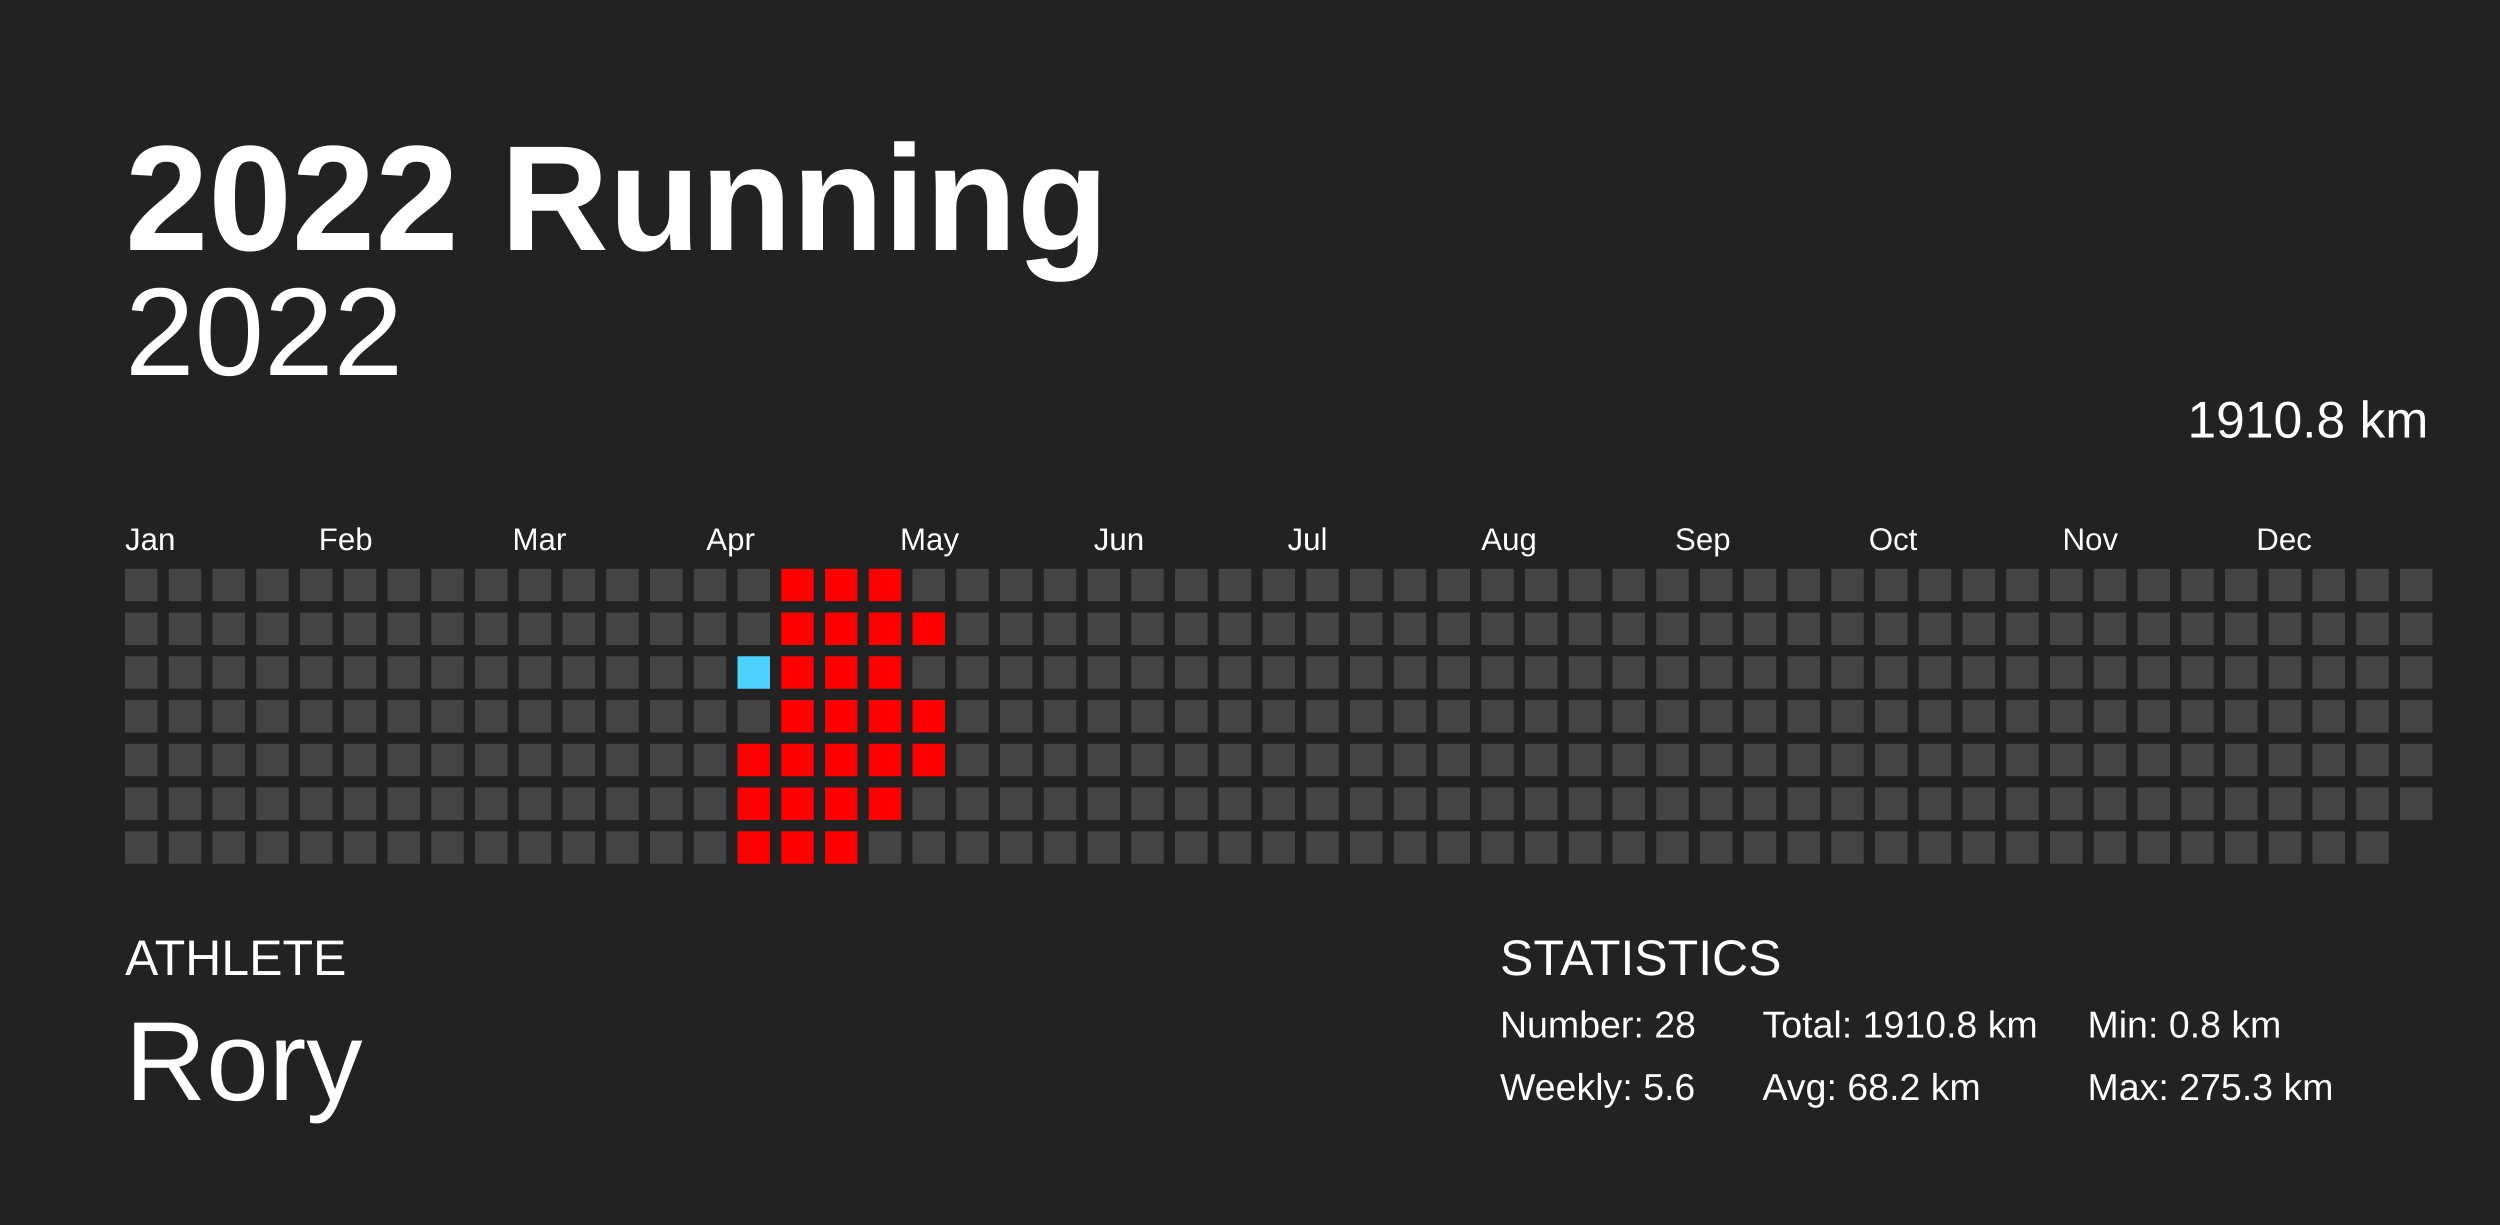
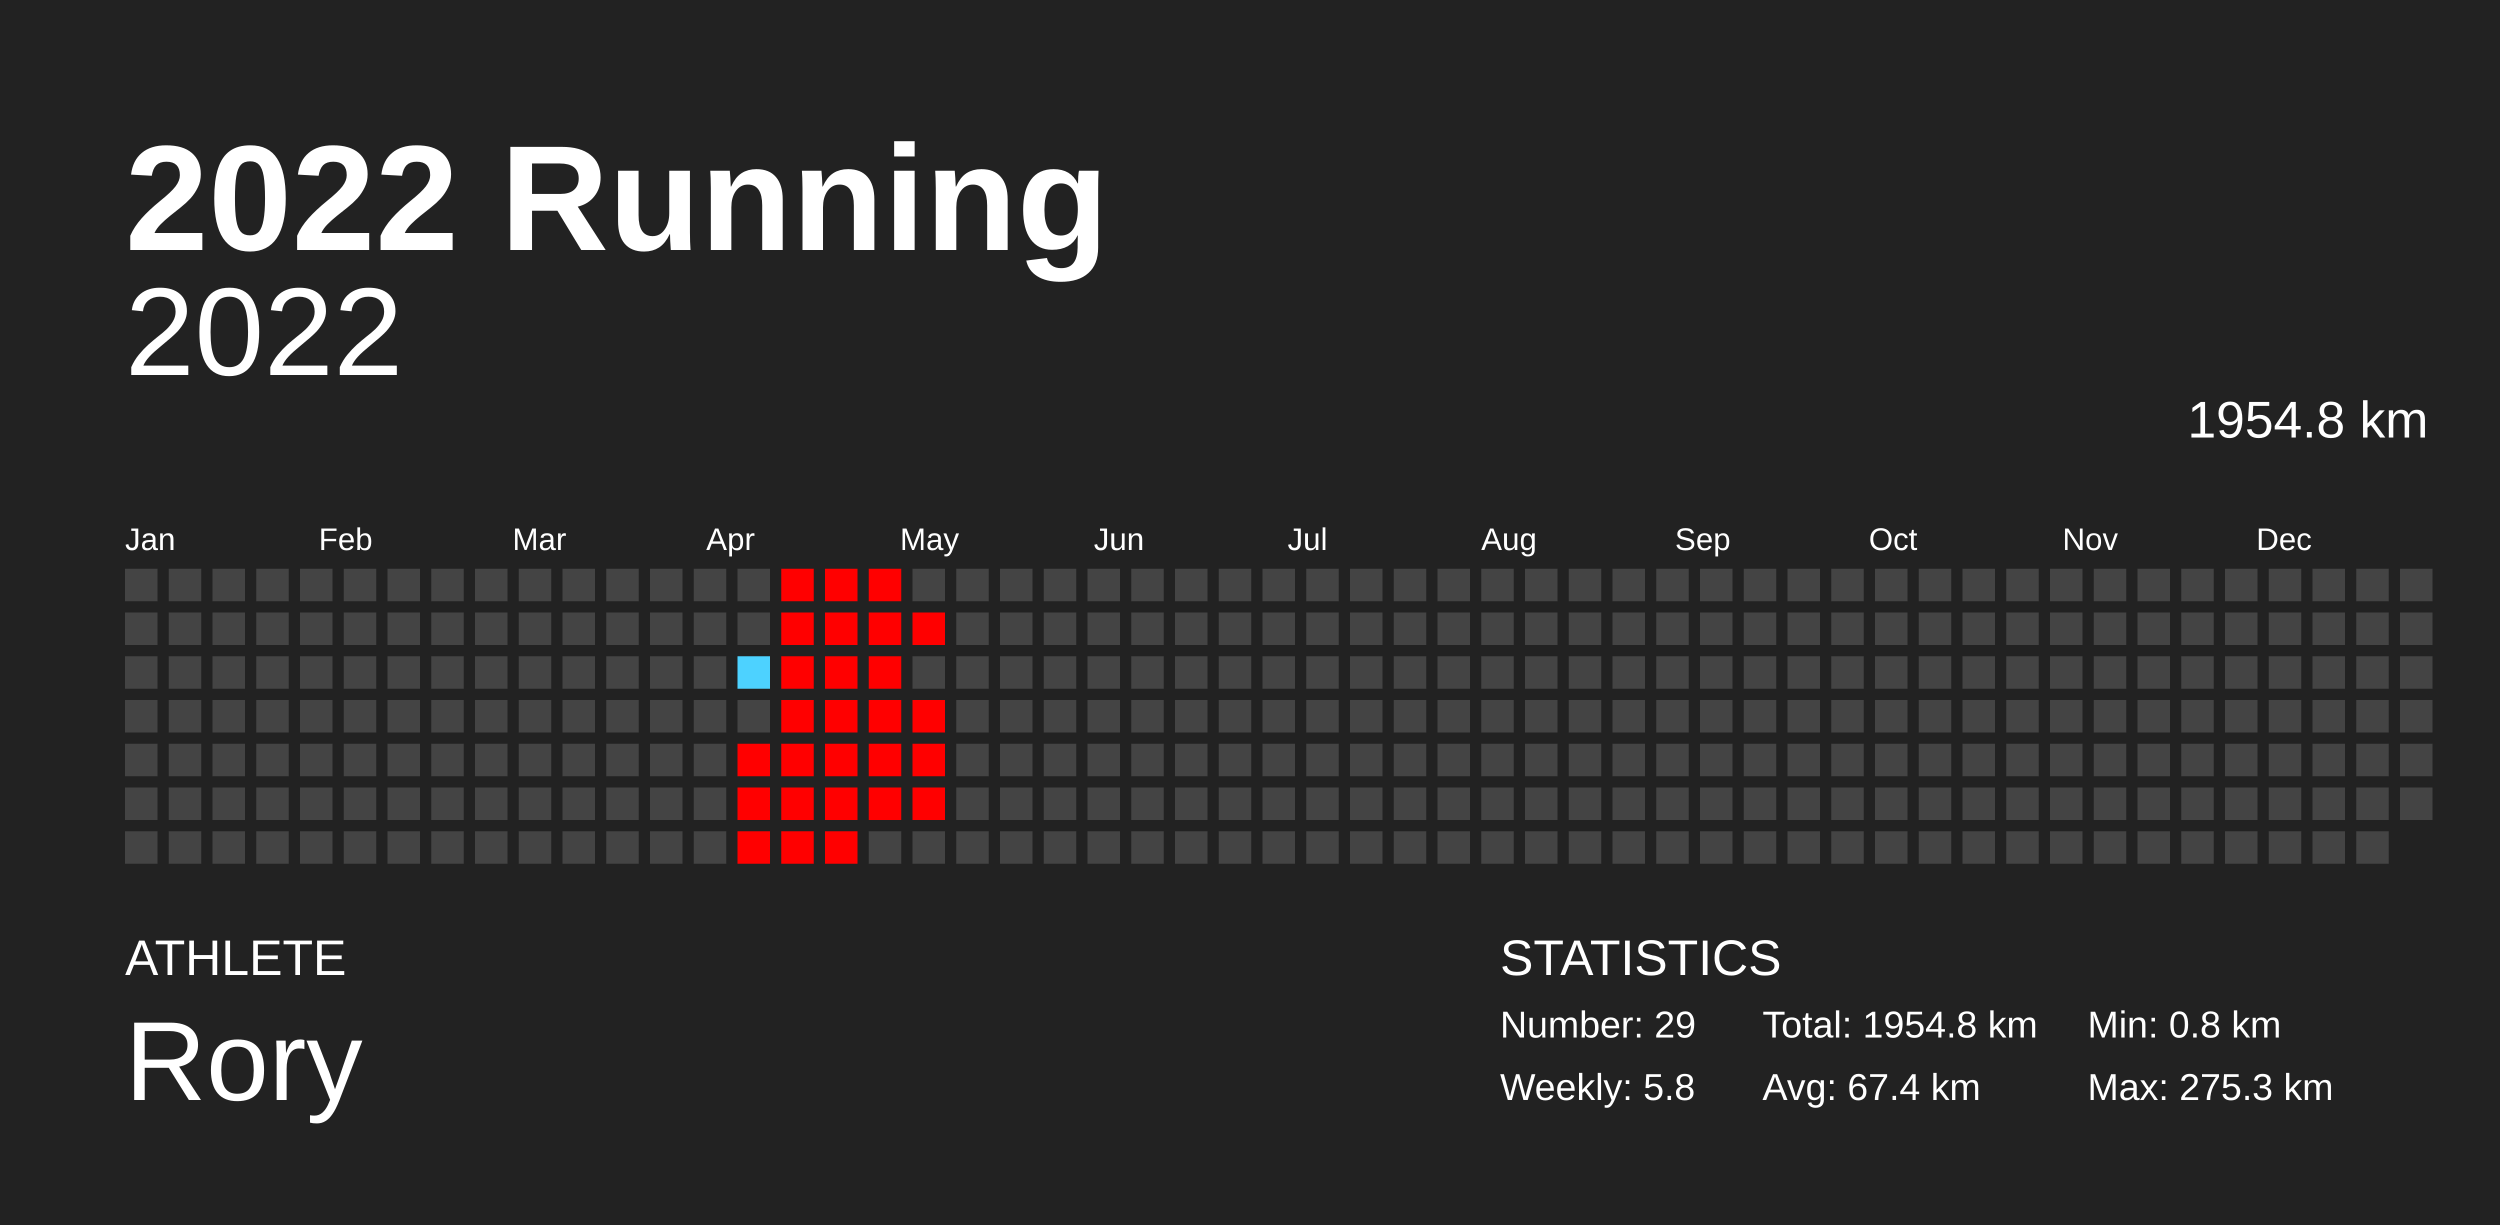
<svg xmlns="http://www.w3.org/2000/svg" baseProfile="full" height="98mm" version="1.1" viewBox="0,0,200,98" width="200mm">
  <defs />
  <rect fill="#222222" height="98" width="200" x="0" y="0" />
  <text fill="#FFFFFF" style="font-size:12px; font-family:Arial; font-weight:bold;" x="10" y="20">2022 Running</text>
  <text fill="#FFFFFF" style="font-size:4px; font-family:Arial" x="10" y="78">ATHLETE</text>
  <text fill="#FFFFFF" style="font-size:9px; font-family:Arial" x="10" y="88">Rory</text>
  <text fill="#FFFFFF" style="font-size:4px; font-family:Arial" x="120" y="78">STATISTICS</text>
-   <text fill="#FFFFFF" style="font-size:3px; font-family:Arial" x="120" y="83">Number: 28</text>
-   <text fill="#FFFFFF" style="font-size:3px; font-family:Arial" x="120" y="88">Weekly: 5.6</text>
-   <text fill="#FFFFFF" style="font-size:3px; font-family:Arial" x="141" y="83">Total: 1910.8 km</text>
-   <text fill="#FFFFFF" style="font-size:3px; font-family:Arial" x="141" y="88">Avg: 68.2 km</text>
+   <text fill="#FFFFFF" style="font-size:3px; font-family:Arial" x="120" y="83">Number: 29</text>
+   <text fill="#FFFFFF" style="font-size:3px; font-family:Arial" x="120" y="88">Weekly: 5.8</text>
+   <text fill="#FFFFFF" style="font-size:3px; font-family:Arial" x="141" y="83">Total: 1954.8 km</text>
+   <text fill="#FFFFFF" style="font-size:3px; font-family:Arial" x="141" y="88">Avg: 67.4 km</text>
  <text fill="#FFFFFF" style="font-size:3px; font-family:Arial" x="167" y="83">Min: 0.8 km</text>
  <text fill="#FFFFFF" style="font-size:3px; font-family:Arial" x="167" y="88">Max: 275.3 km</text>
  <text alignment-baseline="hanging" fill="#FFFFFF" style="font-size:10.0px; font-family:Arial;" x="10" y="30">2022</text>
-   <text alignment-baseline="hanging" fill="#FFFFFF" style="font-size:4.125px; font-family:Arial;" x="175" y="35">1910.8 km</text>
+   <text alignment-baseline="hanging" fill="#FFFFFF" style="font-size:4.125px; font-family:Arial;" x="175" y="35">1954.8 km</text>
  <text fill="#FFFFFF" style="font-size:2.5px; font-family:Arial" x="10.0" y="44">Jan</text>
  <text fill="#FFFFFF" style="font-size:2.5px; font-family:Arial" x="25.5" y="44">Feb</text>
  <text fill="#FFFFFF" style="font-size:2.5px; font-family:Arial" x="41.0" y="44">Mar</text>
  <text fill="#FFFFFF" style="font-size:2.5px; font-family:Arial" x="56.5" y="44">Apr</text>
  <text fill="#FFFFFF" style="font-size:2.5px; font-family:Arial" x="72.0" y="44">May</text>
  <text fill="#FFFFFF" style="font-size:2.5px; font-family:Arial" x="87.5" y="44">Jun</text>
  <text fill="#FFFFFF" style="font-size:2.5px; font-family:Arial" x="103.0" y="44">Jul</text>
  <text fill="#FFFFFF" style="font-size:2.5px; font-family:Arial" x="118.5" y="44">Aug</text>
  <text fill="#FFFFFF" style="font-size:2.5px; font-family:Arial" x="134.0" y="44">Sep</text>
  <text fill="#FFFFFF" style="font-size:2.5px; font-family:Arial" x="149.5" y="44">Oct</text>
  <text fill="#FFFFFF" style="font-size:2.5px; font-family:Arial" x="165.0" y="44">Nov</text>
  <text fill="#FFFFFF" style="font-size:2.5px; font-family:Arial" x="180.5" y="44">Dec</text>
  <rect fill="#444444" height="2.6" width="2.6" x="10.0" y="45.5" />
  <rect fill="#444444" height="2.6" width="2.6" x="10.0" y="49.0" />
  <rect fill="#444444" height="2.6" width="2.6" x="10.0" y="52.5" />
  <rect fill="#444444" height="2.6" width="2.6" x="10.0" y="56.0" />
  <rect fill="#444444" height="2.6" width="2.6" x="10.0" y="59.5" />
  <rect fill="#444444" height="2.6" width="2.6" x="10.0" y="63.0" />
  <rect fill="#444444" height="2.6" width="2.6" x="10.0" y="66.5" />
  <rect fill="#444444" height="2.6" width="2.6" x="13.5" y="45.5" />
  <rect fill="#444444" height="2.6" width="2.6" x="13.5" y="49.0" />
  <rect fill="#444444" height="2.6" width="2.6" x="13.5" y="52.5" />
  <rect fill="#444444" height="2.6" width="2.6" x="13.5" y="56.0" />
  <rect fill="#444444" height="2.6" width="2.6" x="13.5" y="59.5" />
  <rect fill="#444444" height="2.6" width="2.6" x="13.5" y="63.0" />
  <rect fill="#444444" height="2.6" width="2.6" x="13.5" y="66.5" />
  <rect fill="#444444" height="2.6" width="2.6" x="17.0" y="45.5" />
  <rect fill="#444444" height="2.6" width="2.6" x="17.0" y="49.0" />
  <rect fill="#444444" height="2.6" width="2.6" x="17.0" y="52.5" />
  <rect fill="#444444" height="2.6" width="2.6" x="17.0" y="56.0" />
  <rect fill="#444444" height="2.6" width="2.6" x="17.0" y="59.5" />
  <rect fill="#444444" height="2.6" width="2.6" x="17.0" y="63.0" />
  <rect fill="#444444" height="2.6" width="2.6" x="17.0" y="66.5" />
  <rect fill="#444444" height="2.6" width="2.6" x="20.5" y="45.5" />
  <rect fill="#444444" height="2.6" width="2.6" x="20.5" y="49.0" />
  <rect fill="#444444" height="2.6" width="2.6" x="20.5" y="52.5" />
  <rect fill="#444444" height="2.6" width="2.6" x="20.5" y="56.0" />
  <rect fill="#444444" height="2.6" width="2.6" x="20.5" y="59.5" />
  <rect fill="#444444" height="2.6" width="2.6" x="20.5" y="63.0" />
  <rect fill="#444444" height="2.6" width="2.6" x="20.5" y="66.5" />
  <rect fill="#444444" height="2.6" width="2.6" x="24.0" y="45.5" />
  <rect fill="#444444" height="2.6" width="2.6" x="24.0" y="49.0" />
  <rect fill="#444444" height="2.6" width="2.6" x="24.0" y="52.5" />
  <rect fill="#444444" height="2.6" width="2.6" x="24.0" y="56.0" />
  <rect fill="#444444" height="2.6" width="2.6" x="24.0" y="59.5" />
  <rect fill="#444444" height="2.6" width="2.6" x="24.0" y="63.0" />
  <rect fill="#444444" height="2.6" width="2.6" x="24.0" y="66.5" />
  <rect fill="#444444" height="2.6" width="2.6" x="27.5" y="45.5" />
  <rect fill="#444444" height="2.6" width="2.6" x="27.5" y="49.0" />
  <rect fill="#444444" height="2.6" width="2.6" x="27.5" y="52.5" />
  <rect fill="#444444" height="2.6" width="2.6" x="27.5" y="56.0" />
  <rect fill="#444444" height="2.6" width="2.6" x="27.5" y="59.5" />
  <rect fill="#444444" height="2.6" width="2.6" x="27.5" y="63.0" />
  <rect fill="#444444" height="2.6" width="2.6" x="27.5" y="66.5" />
  <rect fill="#444444" height="2.6" width="2.6" x="31.0" y="45.5" />
  <rect fill="#444444" height="2.6" width="2.6" x="31.0" y="49.0" />
  <rect fill="#444444" height="2.6" width="2.6" x="31.0" y="52.5" />
  <rect fill="#444444" height="2.6" width="2.6" x="31.0" y="56.0" />
  <rect fill="#444444" height="2.6" width="2.6" x="31.0" y="59.5" />
  <rect fill="#444444" height="2.6" width="2.6" x="31.0" y="63.0" />
  <rect fill="#444444" height="2.6" width="2.6" x="31.0" y="66.5" />
  <rect fill="#444444" height="2.6" width="2.6" x="34.5" y="45.5" />
  <rect fill="#444444" height="2.6" width="2.6" x="34.5" y="49.0" />
  <rect fill="#444444" height="2.6" width="2.6" x="34.5" y="52.5" />
  <rect fill="#444444" height="2.6" width="2.6" x="34.5" y="56.0" />
  <rect fill="#444444" height="2.6" width="2.6" x="34.5" y="59.5" />
  <rect fill="#444444" height="2.6" width="2.6" x="34.5" y="63.0" />
  <rect fill="#444444" height="2.6" width="2.6" x="34.5" y="66.5" />
  <rect fill="#444444" height="2.6" width="2.6" x="38.0" y="45.5" />
  <rect fill="#444444" height="2.6" width="2.6" x="38.0" y="49.0" />
  <rect fill="#444444" height="2.6" width="2.6" x="38.0" y="52.5" />
  <rect fill="#444444" height="2.6" width="2.6" x="38.0" y="56.0" />
  <rect fill="#444444" height="2.6" width="2.6" x="38.0" y="59.5" />
  <rect fill="#444444" height="2.6" width="2.6" x="38.0" y="63.0" />
  <rect fill="#444444" height="2.6" width="2.6" x="38.0" y="66.5" />
  <rect fill="#444444" height="2.6" width="2.6" x="41.5" y="45.5" />
  <rect fill="#444444" height="2.6" width="2.6" x="41.5" y="49.0" />
  <rect fill="#444444" height="2.6" width="2.6" x="41.5" y="52.5" />
  <rect fill="#444444" height="2.6" width="2.6" x="41.5" y="56.0" />
  <rect fill="#444444" height="2.6" width="2.6" x="41.5" y="59.5" />
  <rect fill="#444444" height="2.6" width="2.6" x="41.5" y="63.0" />
  <rect fill="#444444" height="2.6" width="2.6" x="41.5" y="66.5" />
  <rect fill="#444444" height="2.6" width="2.6" x="45.0" y="45.5" />
  <rect fill="#444444" height="2.6" width="2.6" x="45.0" y="49.0" />
  <rect fill="#444444" height="2.6" width="2.6" x="45.0" y="52.5" />
  <rect fill="#444444" height="2.6" width="2.6" x="45.0" y="56.0" />
  <rect fill="#444444" height="2.6" width="2.6" x="45.0" y="59.5" />
  <rect fill="#444444" height="2.6" width="2.6" x="45.0" y="63.0" />
  <rect fill="#444444" height="2.6" width="2.6" x="45.0" y="66.5" />
  <rect fill="#444444" height="2.6" width="2.6" x="48.5" y="45.5" />
  <rect fill="#444444" height="2.6" width="2.6" x="48.5" y="49.0" />
  <rect fill="#444444" height="2.6" width="2.6" x="48.5" y="52.5" />
  <rect fill="#444444" height="2.6" width="2.6" x="48.5" y="56.0" />
  <rect fill="#444444" height="2.6" width="2.6" x="48.5" y="59.5" />
  <rect fill="#444444" height="2.6" width="2.6" x="48.5" y="63.0" />
  <rect fill="#444444" height="2.6" width="2.6" x="48.5" y="66.5" />
  <rect fill="#444444" height="2.6" width="2.6" x="52.0" y="45.5" />
  <rect fill="#444444" height="2.6" width="2.6" x="52.0" y="49.0" />
  <rect fill="#444444" height="2.6" width="2.6" x="52.0" y="52.5" />
  <rect fill="#444444" height="2.6" width="2.6" x="52.0" y="56.0" />
  <rect fill="#444444" height="2.6" width="2.6" x="52.0" y="59.5" />
  <rect fill="#444444" height="2.6" width="2.6" x="52.0" y="63.0" />
  <rect fill="#444444" height="2.6" width="2.6" x="52.0" y="66.5" />
  <rect fill="#444444" height="2.6" width="2.6" x="55.5" y="45.5" />
  <rect fill="#444444" height="2.6" width="2.6" x="55.5" y="49.0" />
  <rect fill="#444444" height="2.6" width="2.6" x="55.5" y="52.5" />
  <rect fill="#444444" height="2.6" width="2.6" x="55.5" y="56.0" />
  <rect fill="#444444" height="2.6" width="2.6" x="55.5" y="59.5" />
  <rect fill="#444444" height="2.6" width="2.6" x="55.5" y="63.0" />
  <rect fill="#444444" height="2.6" width="2.6" x="55.5" y="66.5" />
  <rect fill="#444444" height="2.6" width="2.6" x="59.0" y="45.5" />
  <rect fill="#444444" height="2.6" width="2.6" x="59.0" y="49.0" />
  <rect fill="#4dd2ff" height="2.6" width="2.6" x="59.0" y="52.5" />
  <rect fill="#444444" height="2.6" width="2.6" x="59.0" y="56.0" />
  <rect fill="red" height="2.6" width="2.6" x="59.0" y="59.5" />
  <rect fill="red" height="2.6" width="2.6" x="59.0" y="63.0" />
  <rect fill="red" height="2.6" width="2.6" x="59.0" y="66.5" />
  <rect fill="red" height="2.6" width="2.6" x="62.5" y="45.5" />
  <rect fill="red" height="2.6" width="2.6" x="62.5" y="49.0" />
  <rect fill="red" height="2.6" width="2.6" x="62.5" y="52.5" />
  <rect fill="red" height="2.6" width="2.6" x="62.5" y="56.0" />
  <rect fill="red" height="2.6" width="2.6" x="62.5" y="59.5" />
  <rect fill="red" height="2.6" width="2.6" x="62.5" y="63.0" />
  <rect fill="red" height="2.6" width="2.6" x="62.5" y="66.5" />
  <rect fill="red" height="2.6" width="2.6" x="66.0" y="45.5" />
  <rect fill="red" height="2.6" width="2.6" x="66.0" y="49.0" />
  <rect fill="red" height="2.6" width="2.6" x="66.0" y="52.5" />
  <rect fill="red" height="2.6" width="2.6" x="66.0" y="56.0" />
  <rect fill="red" height="2.6" width="2.6" x="66.0" y="59.5" />
  <rect fill="red" height="2.6" width="2.6" x="66.0" y="63.0" />
  <rect fill="red" height="2.6" width="2.6" x="66.0" y="66.5" />
  <rect fill="red" height="2.6" width="2.6" x="69.5" y="45.5" />
  <rect fill="red" height="2.6" width="2.6" x="69.5" y="49.0" />
  <rect fill="red" height="2.6" width="2.6" x="69.5" y="52.5" />
  <rect fill="red" height="2.6" width="2.6" x="69.5" y="56.0" />
  <rect fill="red" height="2.6" width="2.6" x="69.5" y="59.5" />
  <rect fill="red" height="2.6" width="2.6" x="69.5" y="63.0" />
  <rect fill="#444444" height="2.6" width="2.6" x="69.5" y="66.5" />
  <rect fill="#444444" height="2.6" width="2.6" x="73.0" y="45.5" />
  <rect fill="red" height="2.6" width="2.6" x="73.0" y="49.0" />
  <rect fill="#444444" height="2.6" width="2.6" x="73.0" y="52.5" />
  <rect fill="red" height="2.6" width="2.6" x="73.0" y="56.0" />
  <rect fill="red" height="2.6" width="2.6" x="73.0" y="59.5" />
-   <rect fill="#444444" height="2.6" width="2.6" x="73.0" y="63.0" />
+   <rect fill="red" height="2.6" width="2.6" x="73.0" y="63.0" />
  <rect fill="#444444" height="2.6" width="2.6" x="73.0" y="66.5" />
  <rect fill="#444444" height="2.6" width="2.6" x="76.5" y="45.5" />
  <rect fill="#444444" height="2.6" width="2.6" x="76.5" y="49.0" />
  <rect fill="#444444" height="2.6" width="2.6" x="76.5" y="52.5" />
  <rect fill="#444444" height="2.6" width="2.6" x="76.5" y="56.0" />
  <rect fill="#444444" height="2.6" width="2.6" x="76.5" y="59.5" />
  <rect fill="#444444" height="2.6" width="2.6" x="76.5" y="63.0" />
  <rect fill="#444444" height="2.6" width="2.6" x="76.5" y="66.5" />
  <rect fill="#444444" height="2.6" width="2.6" x="80.0" y="45.5" />
  <rect fill="#444444" height="2.6" width="2.6" x="80.0" y="49.0" />
  <rect fill="#444444" height="2.6" width="2.6" x="80.0" y="52.5" />
  <rect fill="#444444" height="2.6" width="2.6" x="80.0" y="56.0" />
  <rect fill="#444444" height="2.6" width="2.6" x="80.0" y="59.5" />
  <rect fill="#444444" height="2.6" width="2.6" x="80.0" y="63.0" />
  <rect fill="#444444" height="2.6" width="2.6" x="80.0" y="66.5" />
  <rect fill="#444444" height="2.6" width="2.6" x="83.5" y="45.5" />
  <rect fill="#444444" height="2.6" width="2.6" x="83.5" y="49.0" />
  <rect fill="#444444" height="2.6" width="2.6" x="83.5" y="52.5" />
  <rect fill="#444444" height="2.6" width="2.6" x="83.5" y="56.0" />
  <rect fill="#444444" height="2.6" width="2.6" x="83.5" y="59.5" />
  <rect fill="#444444" height="2.6" width="2.6" x="83.5" y="63.0" />
  <rect fill="#444444" height="2.6" width="2.6" x="83.5" y="66.5" />
  <rect fill="#444444" height="2.6" width="2.6" x="87.0" y="45.5" />
  <rect fill="#444444" height="2.6" width="2.6" x="87.0" y="49.0" />
  <rect fill="#444444" height="2.6" width="2.6" x="87.0" y="52.5" />
  <rect fill="#444444" height="2.6" width="2.6" x="87.0" y="56.0" />
  <rect fill="#444444" height="2.6" width="2.6" x="87.0" y="59.5" />
  <rect fill="#444444" height="2.6" width="2.6" x="87.0" y="63.0" />
  <rect fill="#444444" height="2.6" width="2.6" x="87.0" y="66.5" />
  <rect fill="#444444" height="2.6" width="2.6" x="90.5" y="45.5" />
  <rect fill="#444444" height="2.6" width="2.6" x="90.5" y="49.0" />
  <rect fill="#444444" height="2.6" width="2.6" x="90.5" y="52.5" />
  <rect fill="#444444" height="2.6" width="2.6" x="90.5" y="56.0" />
  <rect fill="#444444" height="2.6" width="2.6" x="90.5" y="59.5" />
  <rect fill="#444444" height="2.6" width="2.6" x="90.5" y="63.0" />
  <rect fill="#444444" height="2.6" width="2.6" x="90.5" y="66.5" />
  <rect fill="#444444" height="2.6" width="2.6" x="94.0" y="45.5" />
  <rect fill="#444444" height="2.6" width="2.6" x="94.0" y="49.0" />
  <rect fill="#444444" height="2.6" width="2.6" x="94.0" y="52.5" />
  <rect fill="#444444" height="2.6" width="2.6" x="94.0" y="56.0" />
  <rect fill="#444444" height="2.6" width="2.6" x="94.0" y="59.5" />
  <rect fill="#444444" height="2.6" width="2.6" x="94.0" y="63.0" />
  <rect fill="#444444" height="2.6" width="2.6" x="94.0" y="66.5" />
  <rect fill="#444444" height="2.6" width="2.6" x="97.5" y="45.5" />
  <rect fill="#444444" height="2.6" width="2.6" x="97.5" y="49.0" />
  <rect fill="#444444" height="2.6" width="2.6" x="97.5" y="52.5" />
  <rect fill="#444444" height="2.6" width="2.6" x="97.5" y="56.0" />
  <rect fill="#444444" height="2.6" width="2.6" x="97.5" y="59.5" />
  <rect fill="#444444" height="2.6" width="2.6" x="97.5" y="63.0" />
  <rect fill="#444444" height="2.6" width="2.6" x="97.5" y="66.5" />
  <rect fill="#444444" height="2.6" width="2.6" x="101.0" y="45.5" />
  <rect fill="#444444" height="2.6" width="2.6" x="101.0" y="49.0" />
  <rect fill="#444444" height="2.6" width="2.6" x="101.0" y="52.5" />
  <rect fill="#444444" height="2.6" width="2.6" x="101.0" y="56.0" />
  <rect fill="#444444" height="2.6" width="2.6" x="101.0" y="59.5" />
  <rect fill="#444444" height="2.6" width="2.6" x="101.0" y="63.0" />
  <rect fill="#444444" height="2.6" width="2.6" x="101.0" y="66.5" />
  <rect fill="#444444" height="2.6" width="2.6" x="104.5" y="45.5" />
  <rect fill="#444444" height="2.6" width="2.6" x="104.5" y="49.0" />
  <rect fill="#444444" height="2.6" width="2.6" x="104.5" y="52.5" />
  <rect fill="#444444" height="2.6" width="2.6" x="104.5" y="56.0" />
  <rect fill="#444444" height="2.6" width="2.6" x="104.5" y="59.5" />
  <rect fill="#444444" height="2.6" width="2.6" x="104.5" y="63.0" />
  <rect fill="#444444" height="2.6" width="2.6" x="104.5" y="66.5" />
  <rect fill="#444444" height="2.6" width="2.6" x="108.0" y="45.5" />
  <rect fill="#444444" height="2.6" width="2.6" x="108.0" y="49.0" />
  <rect fill="#444444" height="2.6" width="2.6" x="108.0" y="52.5" />
  <rect fill="#444444" height="2.6" width="2.6" x="108.0" y="56.0" />
  <rect fill="#444444" height="2.6" width="2.6" x="108.0" y="59.5" />
  <rect fill="#444444" height="2.6" width="2.6" x="108.0" y="63.0" />
  <rect fill="#444444" height="2.6" width="2.6" x="108.0" y="66.5" />
  <rect fill="#444444" height="2.6" width="2.6" x="111.5" y="45.5" />
  <rect fill="#444444" height="2.6" width="2.6" x="111.5" y="49.0" />
  <rect fill="#444444" height="2.6" width="2.6" x="111.5" y="52.5" />
  <rect fill="#444444" height="2.6" width="2.6" x="111.5" y="56.0" />
  <rect fill="#444444" height="2.6" width="2.6" x="111.5" y="59.5" />
  <rect fill="#444444" height="2.6" width="2.6" x="111.5" y="63.0" />
  <rect fill="#444444" height="2.6" width="2.6" x="111.5" y="66.5" />
  <rect fill="#444444" height="2.6" width="2.6" x="115.0" y="45.5" />
  <rect fill="#444444" height="2.6" width="2.6" x="115.0" y="49.0" />
  <rect fill="#444444" height="2.6" width="2.6" x="115.0" y="52.5" />
  <rect fill="#444444" height="2.6" width="2.6" x="115.0" y="56.0" />
  <rect fill="#444444" height="2.6" width="2.6" x="115.0" y="59.5" />
  <rect fill="#444444" height="2.6" width="2.6" x="115.0" y="63.0" />
  <rect fill="#444444" height="2.6" width="2.6" x="115.0" y="66.5" />
  <rect fill="#444444" height="2.6" width="2.6" x="118.5" y="45.5" />
  <rect fill="#444444" height="2.6" width="2.6" x="118.5" y="49.0" />
  <rect fill="#444444" height="2.6" width="2.6" x="118.5" y="52.5" />
  <rect fill="#444444" height="2.6" width="2.6" x="118.5" y="56.0" />
  <rect fill="#444444" height="2.6" width="2.6" x="118.5" y="59.5" />
  <rect fill="#444444" height="2.6" width="2.6" x="118.5" y="63.0" />
  <rect fill="#444444" height="2.6" width="2.6" x="118.5" y="66.5" />
  <rect fill="#444444" height="2.6" width="2.6" x="122.0" y="45.5" />
  <rect fill="#444444" height="2.6" width="2.6" x="122.0" y="49.0" />
  <rect fill="#444444" height="2.6" width="2.6" x="122.0" y="52.5" />
  <rect fill="#444444" height="2.6" width="2.6" x="122.0" y="56.0" />
  <rect fill="#444444" height="2.6" width="2.6" x="122.0" y="59.5" />
  <rect fill="#444444" height="2.6" width="2.6" x="122.0" y="63.0" />
  <rect fill="#444444" height="2.6" width="2.6" x="122.0" y="66.5" />
  <rect fill="#444444" height="2.6" width="2.6" x="125.5" y="45.5" />
  <rect fill="#444444" height="2.6" width="2.6" x="125.5" y="49.0" />
  <rect fill="#444444" height="2.6" width="2.6" x="125.5" y="52.5" />
  <rect fill="#444444" height="2.6" width="2.6" x="125.5" y="56.0" />
  <rect fill="#444444" height="2.6" width="2.6" x="125.5" y="59.5" />
  <rect fill="#444444" height="2.6" width="2.6" x="125.5" y="63.0" />
  <rect fill="#444444" height="2.6" width="2.6" x="125.5" y="66.5" />
  <rect fill="#444444" height="2.6" width="2.6" x="129.0" y="45.5" />
  <rect fill="#444444" height="2.6" width="2.6" x="129.0" y="49.0" />
  <rect fill="#444444" height="2.6" width="2.6" x="129.0" y="52.5" />
  <rect fill="#444444" height="2.6" width="2.6" x="129.0" y="56.0" />
  <rect fill="#444444" height="2.6" width="2.6" x="129.0" y="59.5" />
  <rect fill="#444444" height="2.6" width="2.6" x="129.0" y="63.0" />
  <rect fill="#444444" height="2.6" width="2.6" x="129.0" y="66.5" />
  <rect fill="#444444" height="2.6" width="2.6" x="132.5" y="45.5" />
  <rect fill="#444444" height="2.6" width="2.6" x="132.5" y="49.0" />
  <rect fill="#444444" height="2.6" width="2.6" x="132.5" y="52.5" />
  <rect fill="#444444" height="2.6" width="2.6" x="132.5" y="56.0" />
  <rect fill="#444444" height="2.6" width="2.6" x="132.5" y="59.5" />
  <rect fill="#444444" height="2.6" width="2.6" x="132.5" y="63.0" />
  <rect fill="#444444" height="2.6" width="2.6" x="132.5" y="66.5" />
  <rect fill="#444444" height="2.6" width="2.6" x="136.0" y="45.5" />
  <rect fill="#444444" height="2.6" width="2.6" x="136.0" y="49.0" />
  <rect fill="#444444" height="2.6" width="2.6" x="136.0" y="52.5" />
  <rect fill="#444444" height="2.6" width="2.6" x="136.0" y="56.0" />
  <rect fill="#444444" height="2.6" width="2.6" x="136.0" y="59.5" />
  <rect fill="#444444" height="2.6" width="2.6" x="136.0" y="63.0" />
  <rect fill="#444444" height="2.6" width="2.6" x="136.0" y="66.5" />
  <rect fill="#444444" height="2.6" width="2.6" x="139.5" y="45.5" />
  <rect fill="#444444" height="2.6" width="2.6" x="139.5" y="49.0" />
  <rect fill="#444444" height="2.6" width="2.6" x="139.5" y="52.5" />
  <rect fill="#444444" height="2.6" width="2.6" x="139.5" y="56.0" />
  <rect fill="#444444" height="2.6" width="2.6" x="139.5" y="59.5" />
  <rect fill="#444444" height="2.6" width="2.6" x="139.5" y="63.0" />
  <rect fill="#444444" height="2.6" width="2.6" x="139.5" y="66.5" />
  <rect fill="#444444" height="2.6" width="2.6" x="143.0" y="45.5" />
  <rect fill="#444444" height="2.6" width="2.6" x="143.0" y="49.0" />
  <rect fill="#444444" height="2.6" width="2.6" x="143.0" y="52.5" />
  <rect fill="#444444" height="2.6" width="2.6" x="143.0" y="56.0" />
  <rect fill="#444444" height="2.6" width="2.6" x="143.0" y="59.5" />
  <rect fill="#444444" height="2.6" width="2.6" x="143.0" y="63.0" />
  <rect fill="#444444" height="2.6" width="2.6" x="143.0" y="66.5" />
  <rect fill="#444444" height="2.6" width="2.6" x="146.5" y="45.5" />
  <rect fill="#444444" height="2.6" width="2.6" x="146.5" y="49.0" />
  <rect fill="#444444" height="2.6" width="2.6" x="146.5" y="52.5" />
  <rect fill="#444444" height="2.6" width="2.6" x="146.5" y="56.0" />
  <rect fill="#444444" height="2.6" width="2.6" x="146.5" y="59.5" />
  <rect fill="#444444" height="2.6" width="2.6" x="146.5" y="63.0" />
  <rect fill="#444444" height="2.6" width="2.6" x="146.5" y="66.5" />
  <rect fill="#444444" height="2.6" width="2.6" x="150.0" y="45.5" />
  <rect fill="#444444" height="2.6" width="2.6" x="150.0" y="49.0" />
  <rect fill="#444444" height="2.6" width="2.6" x="150.0" y="52.5" />
  <rect fill="#444444" height="2.6" width="2.6" x="150.0" y="56.0" />
  <rect fill="#444444" height="2.6" width="2.6" x="150.0" y="59.5" />
  <rect fill="#444444" height="2.6" width="2.6" x="150.0" y="63.0" />
  <rect fill="#444444" height="2.6" width="2.6" x="150.0" y="66.5" />
  <rect fill="#444444" height="2.6" width="2.6" x="153.5" y="45.5" />
  <rect fill="#444444" height="2.6" width="2.6" x="153.5" y="49.0" />
  <rect fill="#444444" height="2.6" width="2.6" x="153.5" y="52.5" />
  <rect fill="#444444" height="2.6" width="2.6" x="153.5" y="56.0" />
  <rect fill="#444444" height="2.6" width="2.6" x="153.5" y="59.5" />
  <rect fill="#444444" height="2.6" width="2.6" x="153.5" y="63.0" />
  <rect fill="#444444" height="2.6" width="2.6" x="153.5" y="66.5" />
  <rect fill="#444444" height="2.6" width="2.6" x="157.0" y="45.5" />
  <rect fill="#444444" height="2.6" width="2.6" x="157.0" y="49.0" />
  <rect fill="#444444" height="2.6" width="2.6" x="157.0" y="52.5" />
  <rect fill="#444444" height="2.6" width="2.6" x="157.0" y="56.0" />
  <rect fill="#444444" height="2.6" width="2.6" x="157.0" y="59.5" />
  <rect fill="#444444" height="2.6" width="2.6" x="157.0" y="63.0" />
  <rect fill="#444444" height="2.6" width="2.6" x="157.0" y="66.5" />
  <rect fill="#444444" height="2.6" width="2.6" x="160.5" y="45.5" />
  <rect fill="#444444" height="2.6" width="2.6" x="160.5" y="49.0" />
  <rect fill="#444444" height="2.6" width="2.6" x="160.5" y="52.5" />
  <rect fill="#444444" height="2.6" width="2.6" x="160.5" y="56.0" />
  <rect fill="#444444" height="2.6" width="2.6" x="160.5" y="59.5" />
  <rect fill="#444444" height="2.6" width="2.6" x="160.5" y="63.0" />
  <rect fill="#444444" height="2.6" width="2.6" x="160.5" y="66.5" />
  <rect fill="#444444" height="2.6" width="2.6" x="164.0" y="45.5" />
  <rect fill="#444444" height="2.6" width="2.6" x="164.0" y="49.0" />
  <rect fill="#444444" height="2.6" width="2.6" x="164.0" y="52.5" />
  <rect fill="#444444" height="2.6" width="2.6" x="164.0" y="56.0" />
  <rect fill="#444444" height="2.6" width="2.6" x="164.0" y="59.5" />
  <rect fill="#444444" height="2.6" width="2.6" x="164.0" y="63.0" />
  <rect fill="#444444" height="2.6" width="2.6" x="164.0" y="66.5" />
  <rect fill="#444444" height="2.6" width="2.6" x="167.5" y="45.5" />
  <rect fill="#444444" height="2.6" width="2.6" x="167.5" y="49.0" />
  <rect fill="#444444" height="2.6" width="2.6" x="167.5" y="52.5" />
  <rect fill="#444444" height="2.6" width="2.6" x="167.5" y="56.0" />
  <rect fill="#444444" height="2.6" width="2.6" x="167.5" y="59.5" />
  <rect fill="#444444" height="2.6" width="2.6" x="167.5" y="63.0" />
  <rect fill="#444444" height="2.6" width="2.6" x="167.5" y="66.5" />
  <rect fill="#444444" height="2.6" width="2.6" x="171.0" y="45.5" />
  <rect fill="#444444" height="2.6" width="2.6" x="171.0" y="49.0" />
  <rect fill="#444444" height="2.6" width="2.6" x="171.0" y="52.5" />
  <rect fill="#444444" height="2.6" width="2.6" x="171.0" y="56.0" />
  <rect fill="#444444" height="2.6" width="2.6" x="171.0" y="59.5" />
  <rect fill="#444444" height="2.6" width="2.6" x="171.0" y="63.0" />
  <rect fill="#444444" height="2.6" width="2.6" x="171.0" y="66.5" />
  <rect fill="#444444" height="2.6" width="2.6" x="174.5" y="45.5" />
  <rect fill="#444444" height="2.6" width="2.6" x="174.5" y="49.0" />
  <rect fill="#444444" height="2.6" width="2.6" x="174.5" y="52.5" />
  <rect fill="#444444" height="2.6" width="2.6" x="174.5" y="56.0" />
  <rect fill="#444444" height="2.6" width="2.6" x="174.5" y="59.5" />
  <rect fill="#444444" height="2.6" width="2.6" x="174.5" y="63.0" />
  <rect fill="#444444" height="2.6" width="2.6" x="174.5" y="66.5" />
  <rect fill="#444444" height="2.6" width="2.6" x="178.0" y="45.5" />
  <rect fill="#444444" height="2.6" width="2.6" x="178.0" y="49.0" />
  <rect fill="#444444" height="2.6" width="2.6" x="178.0" y="52.5" />
  <rect fill="#444444" height="2.6" width="2.6" x="178.0" y="56.0" />
  <rect fill="#444444" height="2.6" width="2.6" x="178.0" y="59.5" />
  <rect fill="#444444" height="2.6" width="2.6" x="178.0" y="63.0" />
  <rect fill="#444444" height="2.6" width="2.6" x="178.0" y="66.5" />
  <rect fill="#444444" height="2.6" width="2.6" x="181.5" y="45.5" />
  <rect fill="#444444" height="2.6" width="2.6" x="181.5" y="49.0" />
  <rect fill="#444444" height="2.6" width="2.6" x="181.5" y="52.5" />
  <rect fill="#444444" height="2.6" width="2.6" x="181.5" y="56.0" />
  <rect fill="#444444" height="2.6" width="2.6" x="181.5" y="59.5" />
  <rect fill="#444444" height="2.6" width="2.6" x="181.5" y="63.0" />
  <rect fill="#444444" height="2.6" width="2.6" x="181.5" y="66.5" />
  <rect fill="#444444" height="2.6" width="2.6" x="185.0" y="45.5" />
  <rect fill="#444444" height="2.6" width="2.6" x="185.0" y="49.0" />
  <rect fill="#444444" height="2.6" width="2.6" x="185.0" y="52.5" />
  <rect fill="#444444" height="2.6" width="2.6" x="185.0" y="56.0" />
  <rect fill="#444444" height="2.6" width="2.6" x="185.0" y="59.5" />
  <rect fill="#444444" height="2.6" width="2.6" x="185.0" y="63.0" />
  <rect fill="#444444" height="2.6" width="2.6" x="185.0" y="66.5" />
  <rect fill="#444444" height="2.6" width="2.6" x="188.5" y="45.5" />
  <rect fill="#444444" height="2.6" width="2.6" x="188.5" y="49.0" />
  <rect fill="#444444" height="2.6" width="2.6" x="188.5" y="52.5" />
  <rect fill="#444444" height="2.6" width="2.6" x="188.5" y="56.0" />
  <rect fill="#444444" height="2.6" width="2.6" x="188.5" y="59.5" />
  <rect fill="#444444" height="2.6" width="2.6" x="188.5" y="63.0" />
  <rect fill="#444444" height="2.6" width="2.6" x="188.5" y="66.5" />
  <rect fill="#444444" height="2.6" width="2.6" x="192.0" y="45.5" />
  <rect fill="#444444" height="2.6" width="2.6" x="192.0" y="49.0" />
  <rect fill="#444444" height="2.6" width="2.6" x="192.0" y="52.5" />
  <rect fill="#444444" height="2.6" width="2.6" x="192.0" y="56.0" />
  <rect fill="#444444" height="2.6" width="2.6" x="192.0" y="59.5" />
  <rect fill="#444444" height="2.6" width="2.6" x="192.0" y="63.0" />
</svg>
